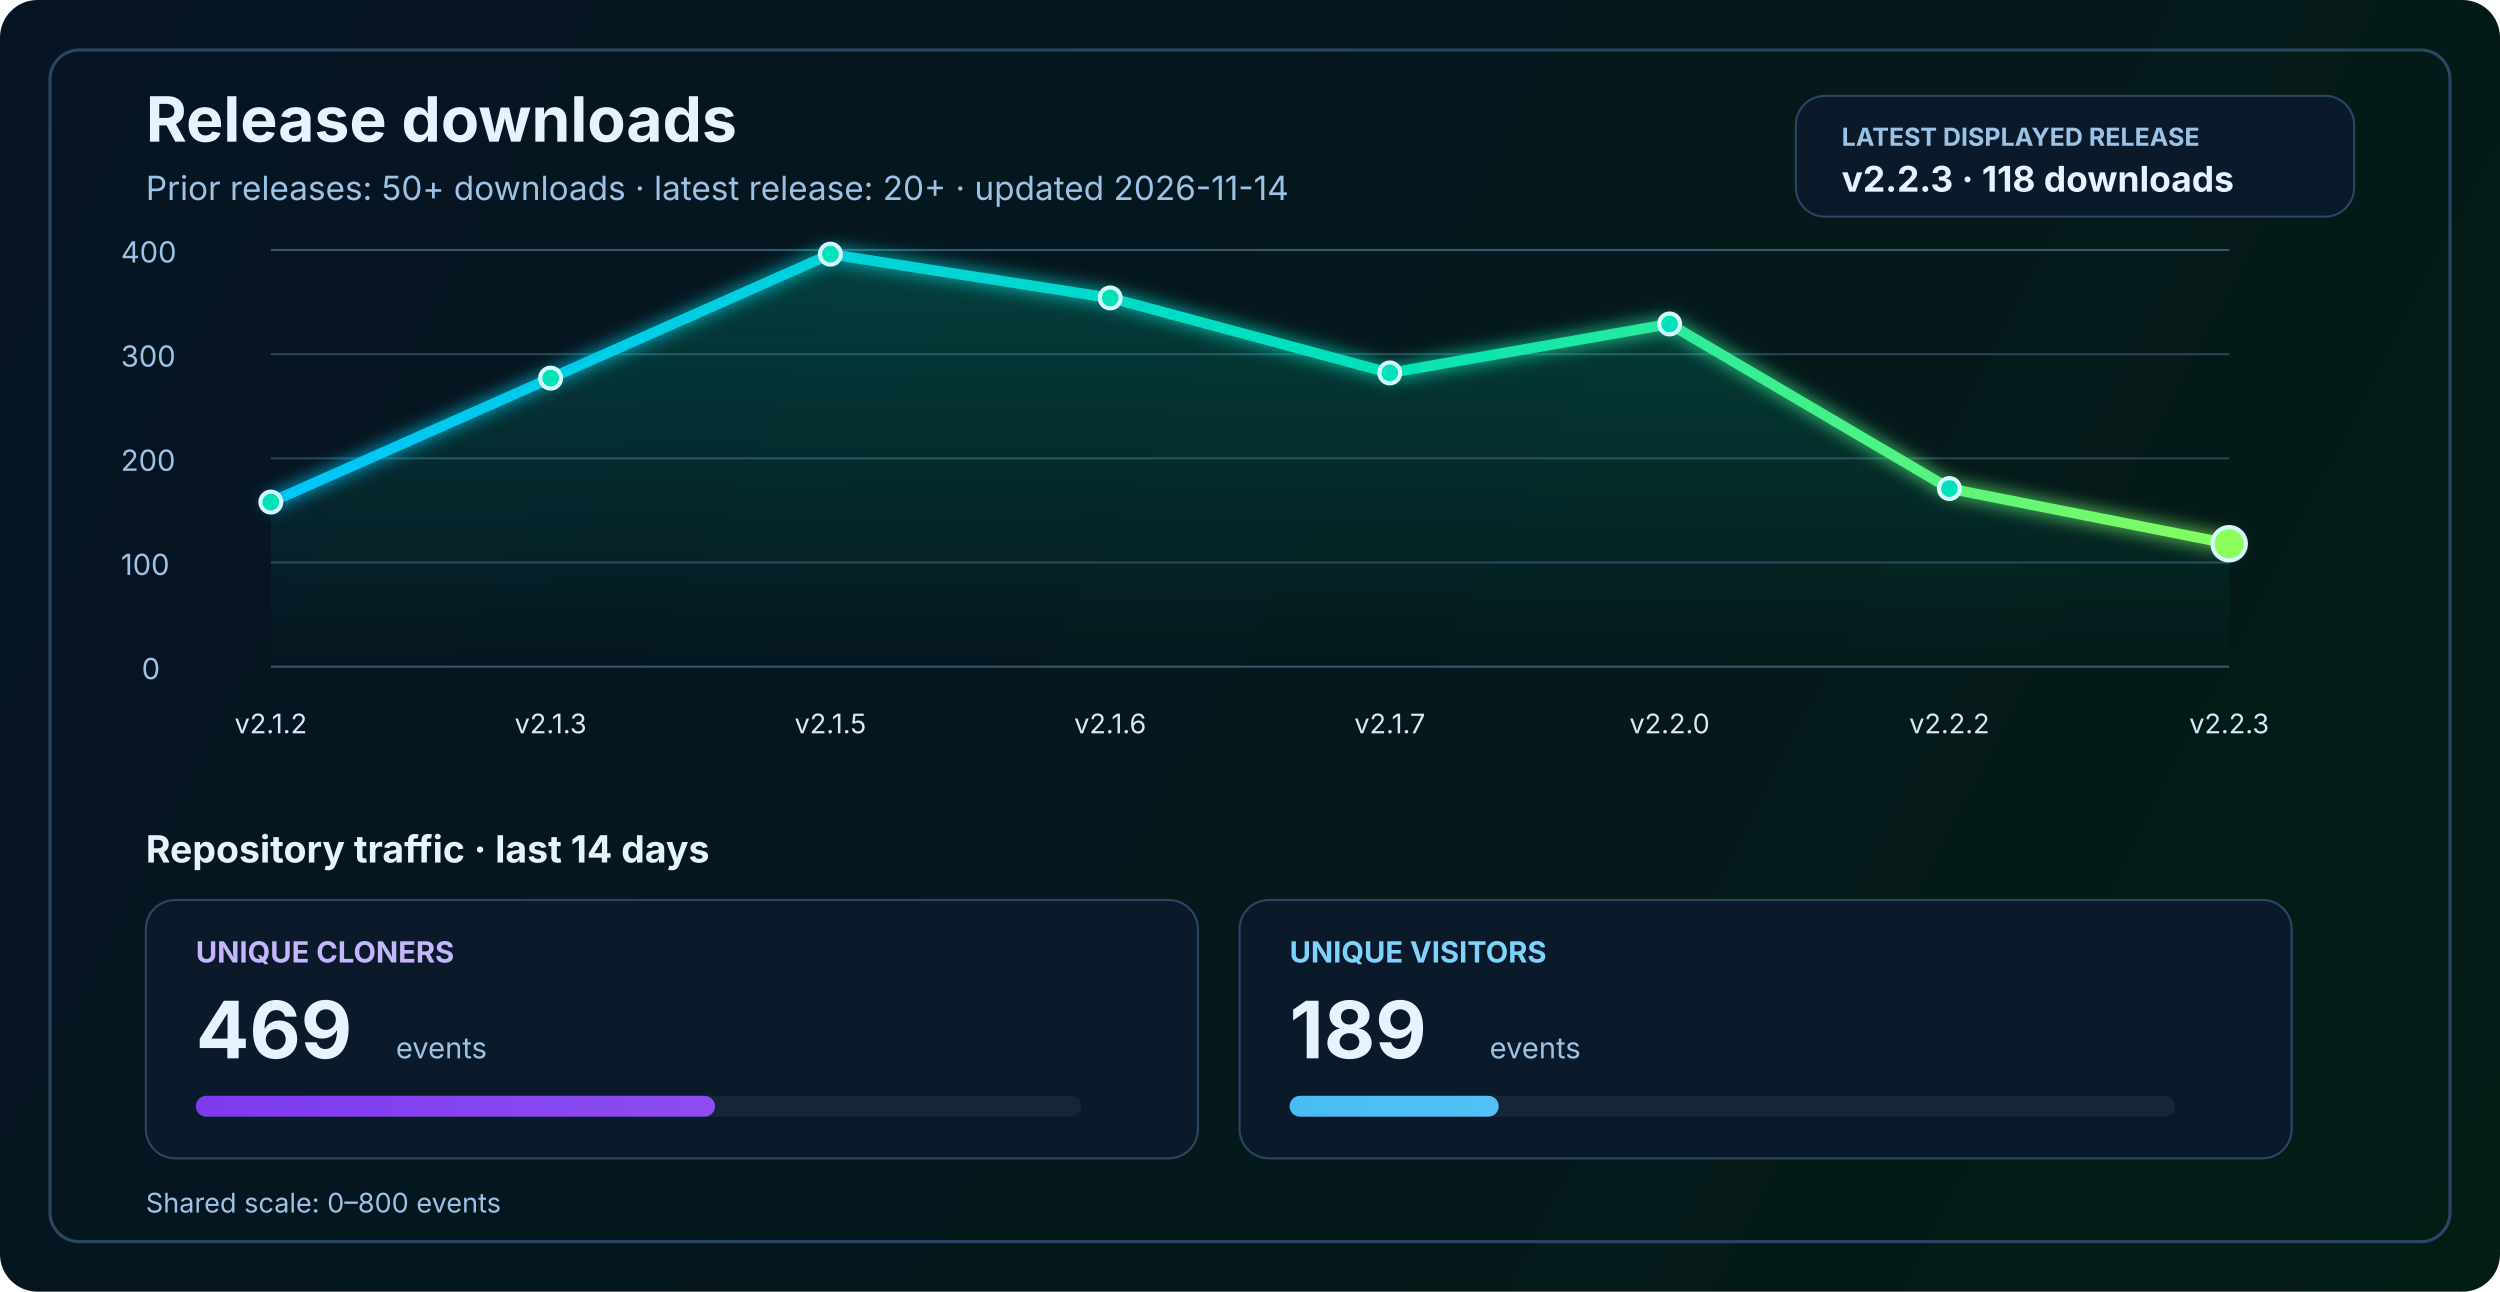
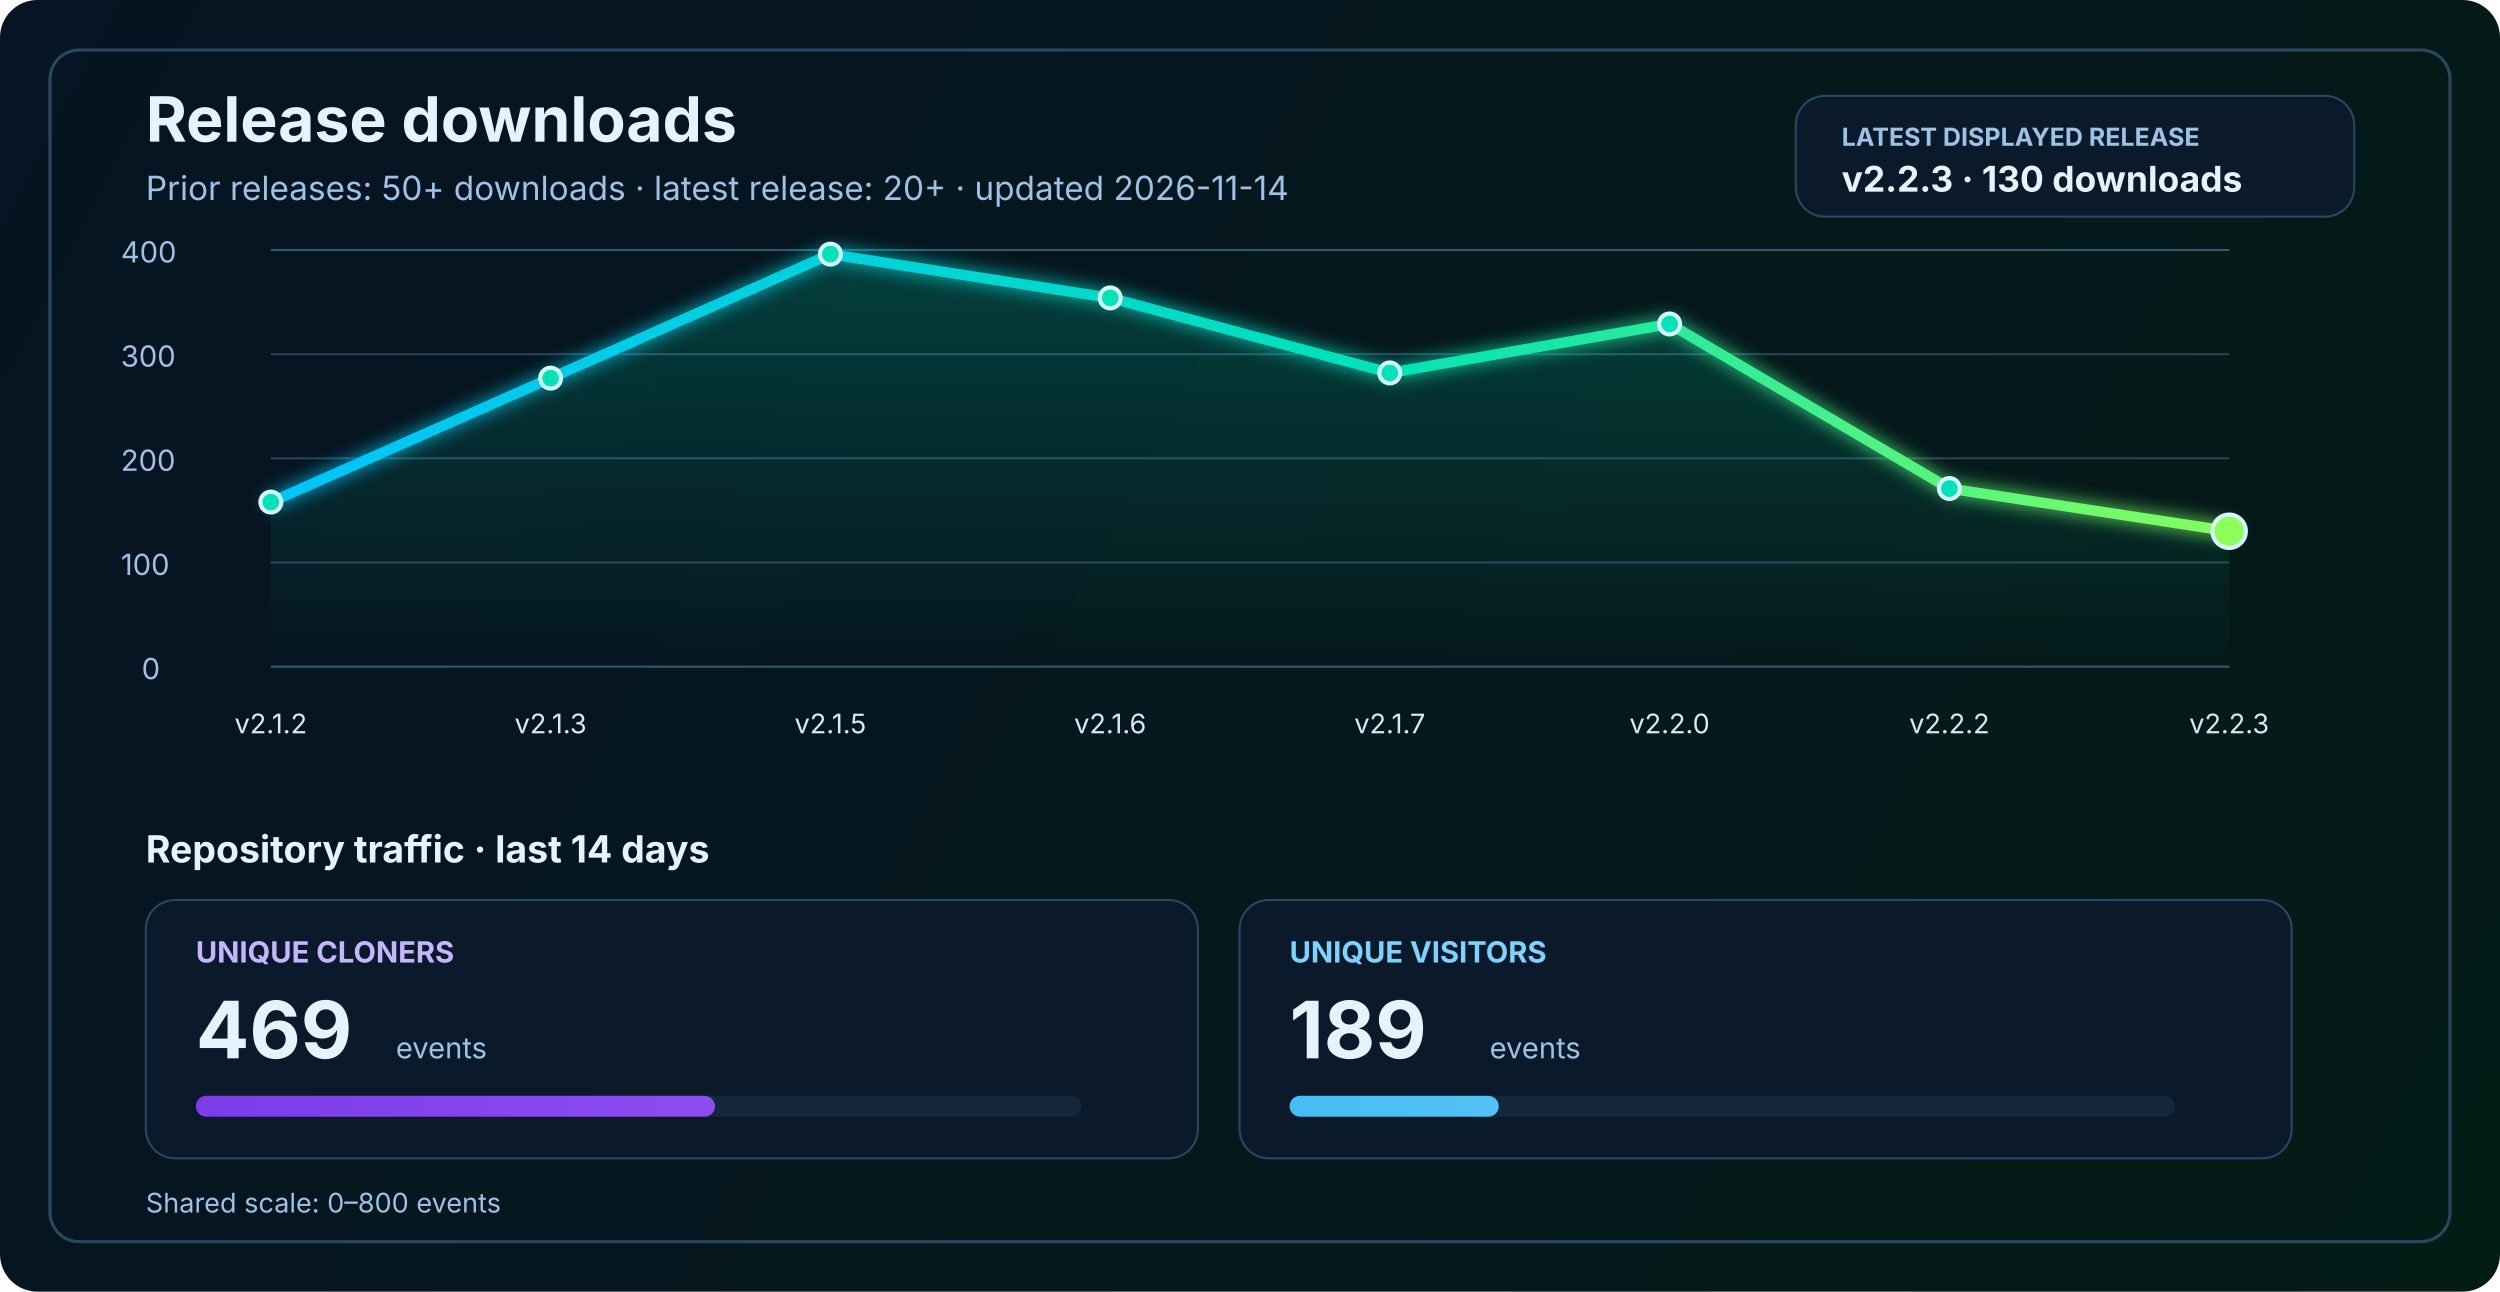
<svg xmlns="http://www.w3.org/2000/svg" width="1200" height="620" viewBox="0 0 1200 620" fill="none" role="img" aria-labelledby="title desc">
  <defs>
    <linearGradient id="bg" x1="0" y1="0" x2="1200" y2="620" gradientUnits="userSpaceOnUse">
      <stop stop-color="#061423" />
      <stop offset="1" stop-color="#041C16" />
    </linearGradient>
    <linearGradient id="line" x1="130" y1="86" x2="1070" y2="340" gradientUnits="userSpaceOnUse">
      <stop stop-color="#00C2FF" />
      <stop offset="0.55" stop-color="#00E2B8" />
      <stop offset="1" stop-color="#8CFF5A" />
    </linearGradient>
    <linearGradient id="area" x1="0" y1="120" x2="0" y2="320" gradientUnits="userSpaceOnUse">
      <stop stop-color="#00E2B8" stop-opacity="0.20" />
      <stop offset="1" stop-color="#00E2B8" stop-opacity="0" />
    </linearGradient>
    <linearGradient id="cloneFill" x1="86" y1="450" x2="1110" y2="450" gradientUnits="userSpaceOnUse">
      <stop stop-color="#7C3AED" />
      <stop offset="1" stop-color="#C084FC" />
    </linearGradient>
    <linearGradient id="viewFill" x1="86" y1="482" x2="1110" y2="482" gradientUnits="userSpaceOnUse">
      <stop stop-color="#0EA5E9" />
      <stop offset="1" stop-color="#7DD3FC" />
    </linearGradient>
    <filter id="glow" x="-50%" y="-50%" width="200%" height="200%">
      <feGaussianBlur stdDeviation="4" result="blur" />
      <feMerge>
        <feMergeNode in="blur" />
        <feMergeNode in="SourceGraphic" />
      </feMerge>
    </filter>
  </defs>
  <rect width="1200" height="620" rx="18" fill="url(#bg)" />
  <rect x="24" y="24" width="1152" height="572" rx="14" stroke="#2A4762" stroke-width="1.5" />
  <text x="70" y="68" fill="#E6F3FF" font-size="30" font-family="SF Pro Display, -apple-system, BlinkMacSystemFont, Segoe UI, sans-serif" font-weight="700">Release downloads</text>
  <text x="70" y="96" fill="#9CC3E6" font-size="16" font-family="SF Pro Text, -apple-system, BlinkMacSystemFont, Segoe UI, sans-serif">Prior releases: 50+ downloads · latest release: 20+ · updated 2026-11-14</text>
  <rect x="862" y="46" width="268" height="58" rx="14" fill="#0A1A2B" stroke="#2A4762" stroke-width="1" />
  <text x="884" y="70" fill="#9CC3E6" font-size="12" font-family="SF Pro Text, -apple-system, BlinkMacSystemFont, Segoe UI, sans-serif" font-weight="700">LATEST DISPLAYED RELEASE</text>
-   <text x="884" y="92" fill="#E6F3FF" font-size="17" font-family="SF Pro Text, -apple-system, BlinkMacSystemFont, Segoe UI, sans-serif" font-weight="700">v2.2.3 · 118 downloads</text>
+   <text x="884" y="92" fill="#E6F3FF" font-size="17" font-family="SF Pro Text, -apple-system, BlinkMacSystemFont, Segoe UI, sans-serif" font-weight="700">v2.2.3 · 130 downloads</text>
  <line x1="130" y1="320.0" x2="1070" y2="320.0" stroke="#37566F" stroke-width="1" />
  <line x1="130" y1="270.0" x2="1070" y2="270.0" stroke="#2B4255" stroke-width="1" />
  <line x1="130" y1="220.0" x2="1070" y2="220.0" stroke="#2B4255" stroke-width="1" />
  <line x1="130" y1="170.0" x2="1070" y2="170.0" stroke="#2B4255" stroke-width="1" />
  <line x1="130" y1="120.0" x2="1070" y2="120.0" stroke="#37566F" stroke-width="1" />
  <text x="68" y="326.0" fill="#9CC3E6" font-size="14" font-family="SF Pro Text, -apple-system, BlinkMacSystemFont, Segoe UI, sans-serif">0</text>
  <text x="58" y="276.0" fill="#9CC3E6" font-size="14" font-family="SF Pro Text, -apple-system, BlinkMacSystemFont, Segoe UI, sans-serif">100</text>
  <text x="58" y="226.0" fill="#9CC3E6" font-size="14" font-family="SF Pro Text, -apple-system, BlinkMacSystemFont, Segoe UI, sans-serif">200</text>
  <text x="58" y="176.0" fill="#9CC3E6" font-size="14" font-family="SF Pro Text, -apple-system, BlinkMacSystemFont, Segoe UI, sans-serif">300</text>
  <text x="58" y="126.0" fill="#9CC3E6" font-size="14" font-family="SF Pro Text, -apple-system, BlinkMacSystemFont, Segoe UI, sans-serif">400</text>
-   <path d="M 130.0 241.0 L 264.3 181.5 L 398.6 122.0 L 532.9 143.0 L 667.1 179.0 L 801.4 155.5 L 935.7 234.5 L 1070.0 261.0 L 1070 320 L 130 320 Z" fill="url(#area)" />
-   <polyline points="130.0,241.0 264.3,181.5 398.6,122.0 532.9,143.0 667.1,179.0 801.4,155.5 935.7,234.5 1070.0,261.0" fill="none" stroke="url(#line)" stroke-width="5" stroke-linecap="round" stroke-linejoin="round" filter="url(#glow)" />
+   <path d="M 130.0 241.0 L 264.3 181.5 L 398.6 122.0 L 532.9 143.0 L 667.1 179.0 L 801.4 155.5 L 935.7 234.5 L 1070.0 255.0 L 1070 320 L 130 320 Z" fill="url(#area)" />
+   <polyline points="130.0,241.0 264.3,181.5 398.6,122.0 532.9,143.0 667.1,179.0 801.4,155.5 935.7,234.5 1070.0,255.0" fill="none" stroke="url(#line)" stroke-width="5" stroke-linecap="round" stroke-linejoin="round" filter="url(#glow)" />
  <circle cx="130.0" cy="241.0" r="5" fill="#00E2B8" stroke="#D7F7FF" stroke-width="2" />
  <circle cx="264.3" cy="181.5" r="5" fill="#00E2B8" stroke="#D7F7FF" stroke-width="2" />
  <circle cx="398.6" cy="122.0" r="5" fill="#00E2B8" stroke="#D7F7FF" stroke-width="2" />
  <circle cx="532.9" cy="143.0" r="5" fill="#00E2B8" stroke="#D7F7FF" stroke-width="2" />
  <circle cx="667.1" cy="179.0" r="5" fill="#00E2B8" stroke="#D7F7FF" stroke-width="2" />
  <circle cx="801.4" cy="155.5" r="5" fill="#00E2B8" stroke="#D7F7FF" stroke-width="2" />
  <circle cx="935.7" cy="234.5" r="5" fill="#00E2B8" stroke="#D7F7FF" stroke-width="2" />
-   <circle cx="1070.0" cy="261.0" r="8" fill="#8CFF5A" stroke="#D7F7FF" stroke-width="2" />
+   <circle cx="1070.0" cy="255.0" r="8" fill="#8CFF5A" stroke="#D7F7FF" stroke-width="2" />
  <text x="130.0" y="352" text-anchor="middle" fill="#D7E8F8" font-size="13" font-family="SF Pro Text, -apple-system, BlinkMacSystemFont, Segoe UI, sans-serif">v2.1.2</text>
  <text x="264.3" y="352" text-anchor="middle" fill="#D7E8F8" font-size="13" font-family="SF Pro Text, -apple-system, BlinkMacSystemFont, Segoe UI, sans-serif">v2.1.3</text>
  <text x="398.6" y="352" text-anchor="middle" fill="#D7E8F8" font-size="13" font-family="SF Pro Text, -apple-system, BlinkMacSystemFont, Segoe UI, sans-serif">v2.1.5</text>
  <text x="532.9" y="352" text-anchor="middle" fill="#D7E8F8" font-size="13" font-family="SF Pro Text, -apple-system, BlinkMacSystemFont, Segoe UI, sans-serif">v2.1.6</text>
  <text x="667.1" y="352" text-anchor="middle" fill="#D7E8F8" font-size="13" font-family="SF Pro Text, -apple-system, BlinkMacSystemFont, Segoe UI, sans-serif">v2.1.7</text>
  <text x="801.4" y="352" text-anchor="middle" fill="#D7E8F8" font-size="13" font-family="SF Pro Text, -apple-system, BlinkMacSystemFont, Segoe UI, sans-serif">v2.2.0</text>
  <text x="935.7" y="352" text-anchor="middle" fill="#D7E8F8" font-size="13" font-family="SF Pro Text, -apple-system, BlinkMacSystemFont, Segoe UI, sans-serif">v2.2.2</text>
  <text x="1070.0" y="352" text-anchor="middle" fill="#D7E8F8" font-size="13" font-family="SF Pro Text, -apple-system, BlinkMacSystemFont, Segoe UI, sans-serif">v2.2.3</text>
  <text x="70" y="414" fill="#E6F3FF" font-size="18" font-family="SF Pro Text, -apple-system, BlinkMacSystemFont, Segoe UI, sans-serif" font-weight="700">Repository traffic · last 14 days</text>
  <rect x="70" y="432" width="505" height="124" rx="14" fill="#0A1A2B" stroke="#2A4762" stroke-width="1" />
  <text x="94" y="462" fill="#C4B5FD" font-size="14" font-family="SF Pro Text, -apple-system, BlinkMacSystemFont, Segoe UI, sans-serif" font-weight="700">UNIQUE CLONERS</text>
  <text x="94" y="508" fill="#E6F3FF" font-size="38" font-family="SF Pro Display, -apple-system, BlinkMacSystemFont, Segoe UI, sans-serif" font-weight="700">469</text>
  <text x="190" y="508" fill="#9CC3E6" font-size="14" font-family="SF Pro Text, -apple-system, BlinkMacSystemFont, Segoe UI, sans-serif">events</text>
  <rect x="94" y="526" width="425" height="10" rx="5" fill="#15263A" />
  <rect x="94" y="526" width="249.2" height="10" rx="5" fill="url(#cloneFill)" />
  <rect x="595" y="432" width="505" height="124" rx="14" fill="#0A1A2B" stroke="#2A4762" stroke-width="1" />
  <text x="619" y="462" fill="#7DD3FC" font-size="14" font-family="SF Pro Text, -apple-system, BlinkMacSystemFont, Segoe UI, sans-serif" font-weight="700">UNIQUE VISITORS</text>
  <text x="619" y="508" fill="#E6F3FF" font-size="38" font-family="SF Pro Display, -apple-system, BlinkMacSystemFont, Segoe UI, sans-serif" font-weight="700">189</text>
  <text x="715" y="508" fill="#9CC3E6" font-size="14" font-family="SF Pro Text, -apple-system, BlinkMacSystemFont, Segoe UI, sans-serif">events</text>
  <rect x="619" y="526" width="425" height="10" rx="5" fill="#15263A" />
  <rect x="619" y="526" width="100.4" height="10" rx="5" fill="url(#viewFill)" />
  <text x="70" y="582" fill="#9CC3E6" font-size="13" font-family="SF Pro Text, -apple-system, BlinkMacSystemFont, Segoe UI, sans-serif">Shared scale: 0–800 events</text>
</svg>
